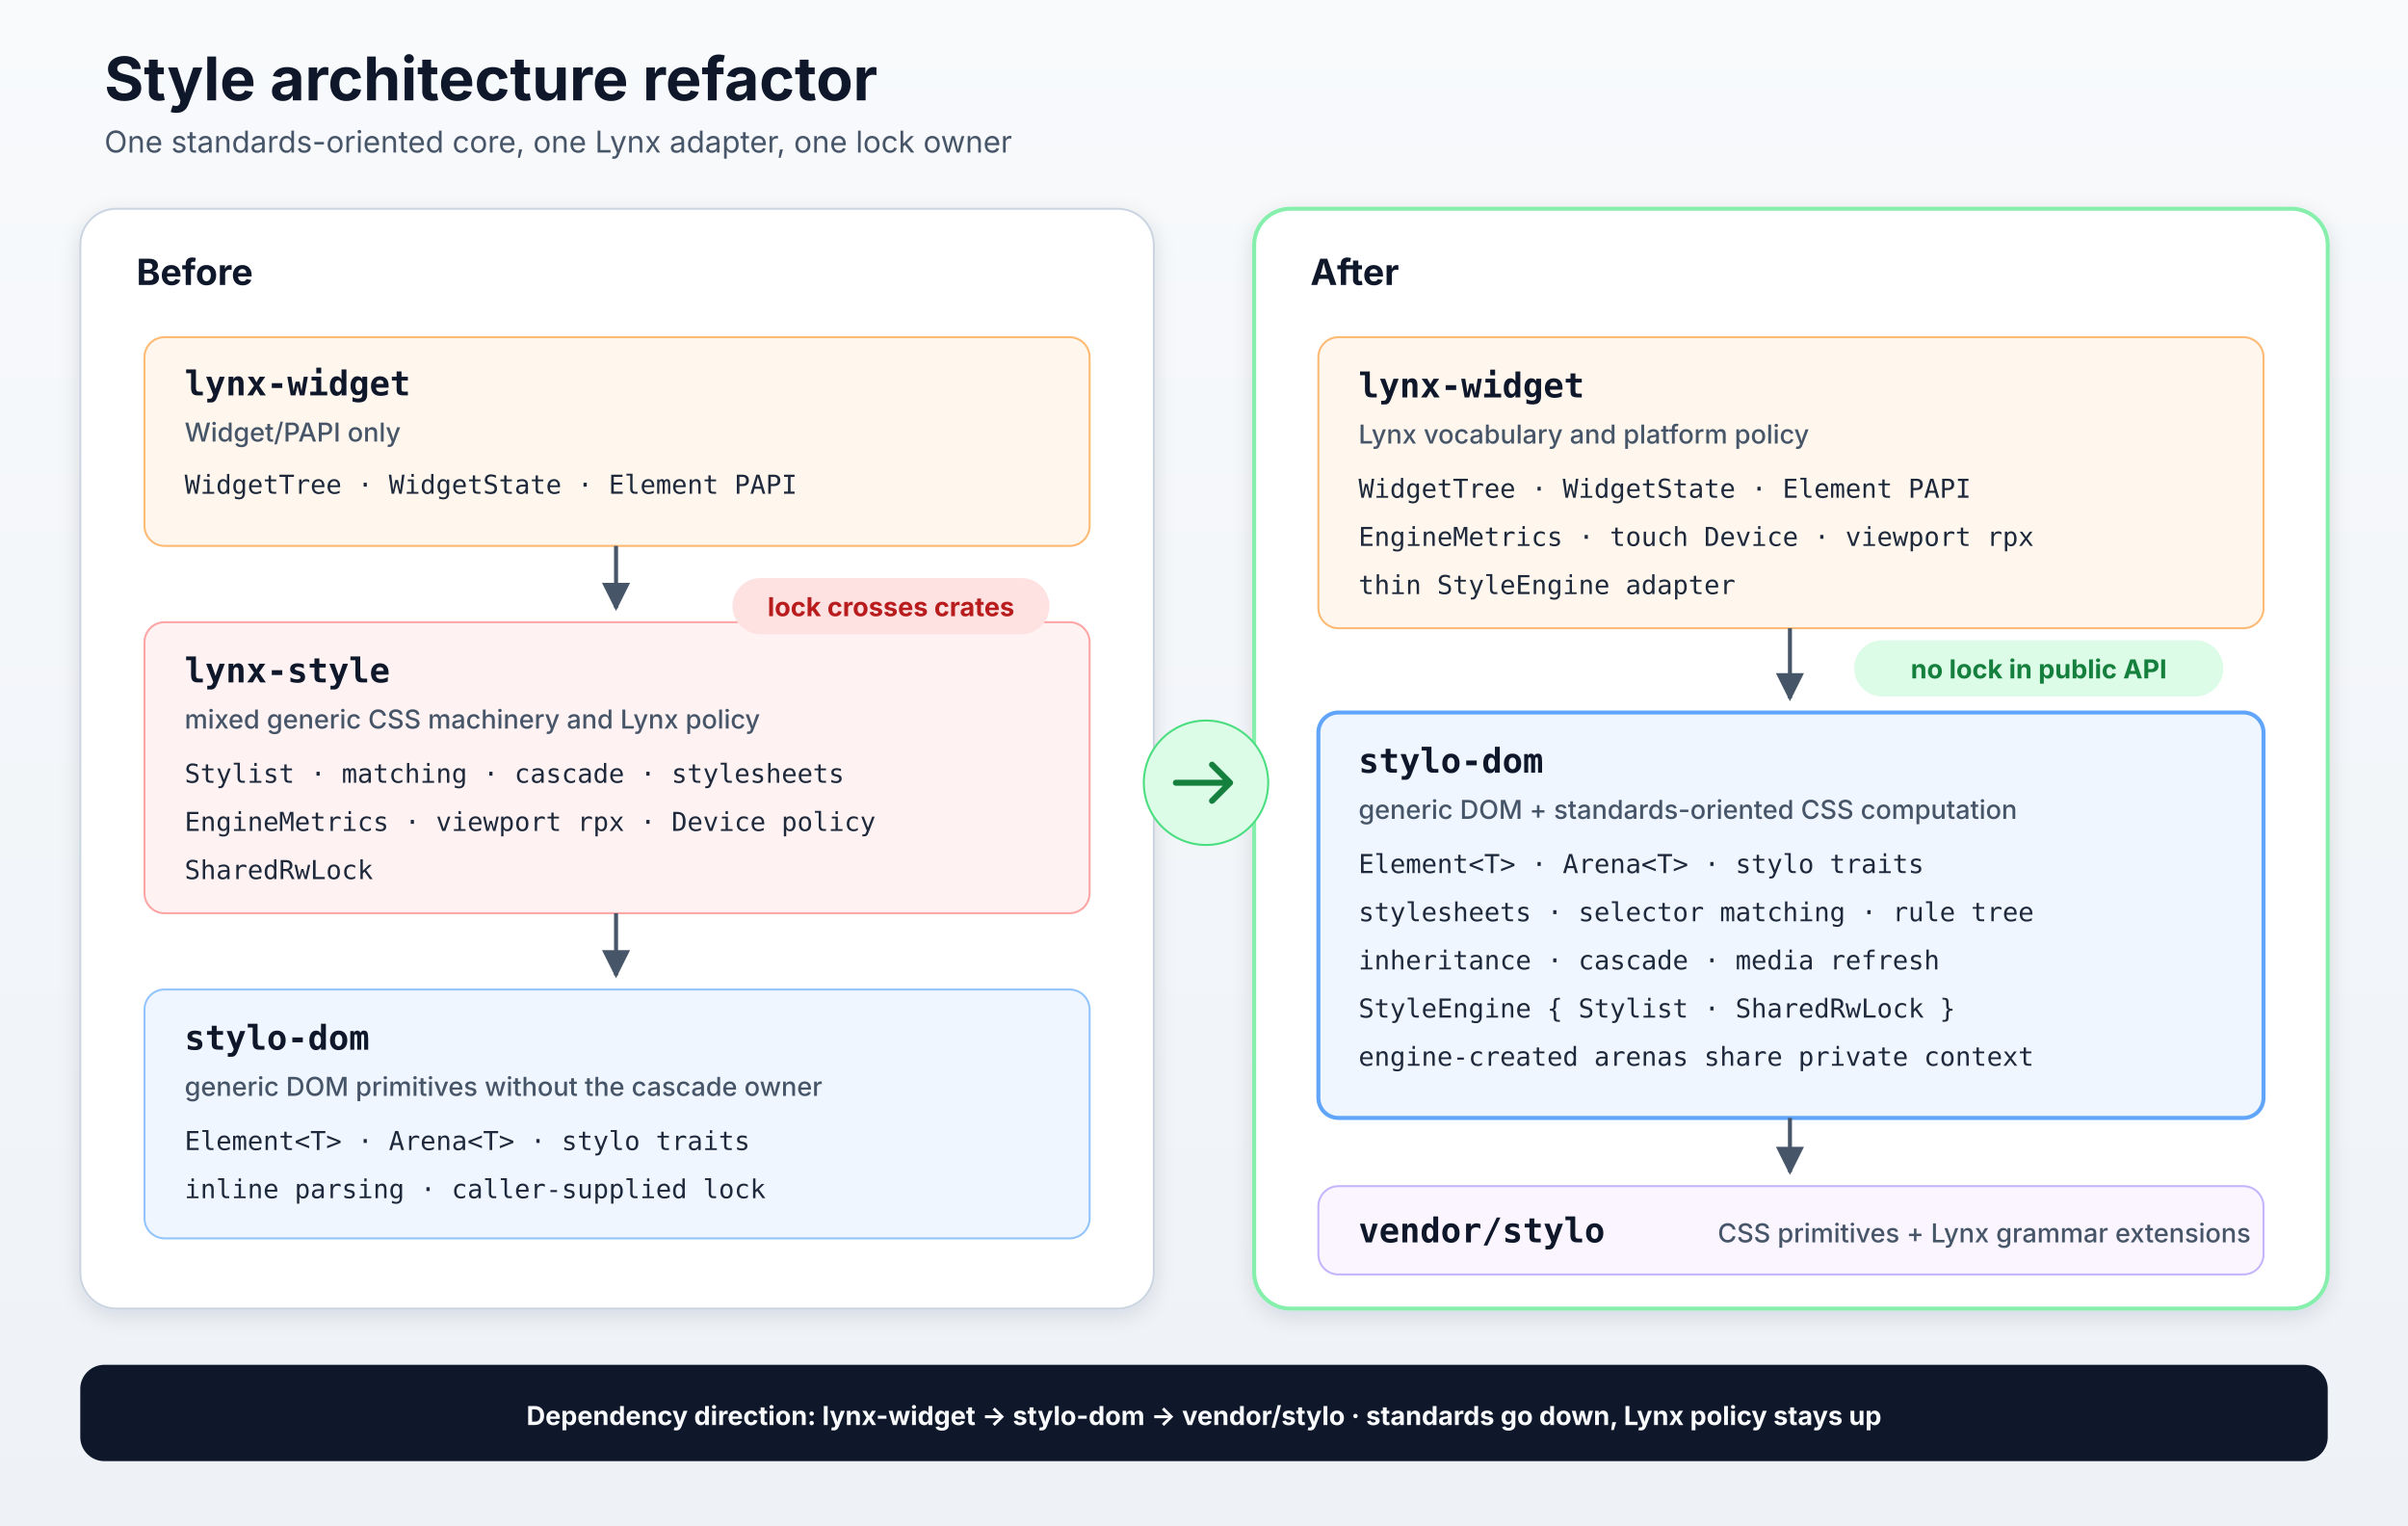
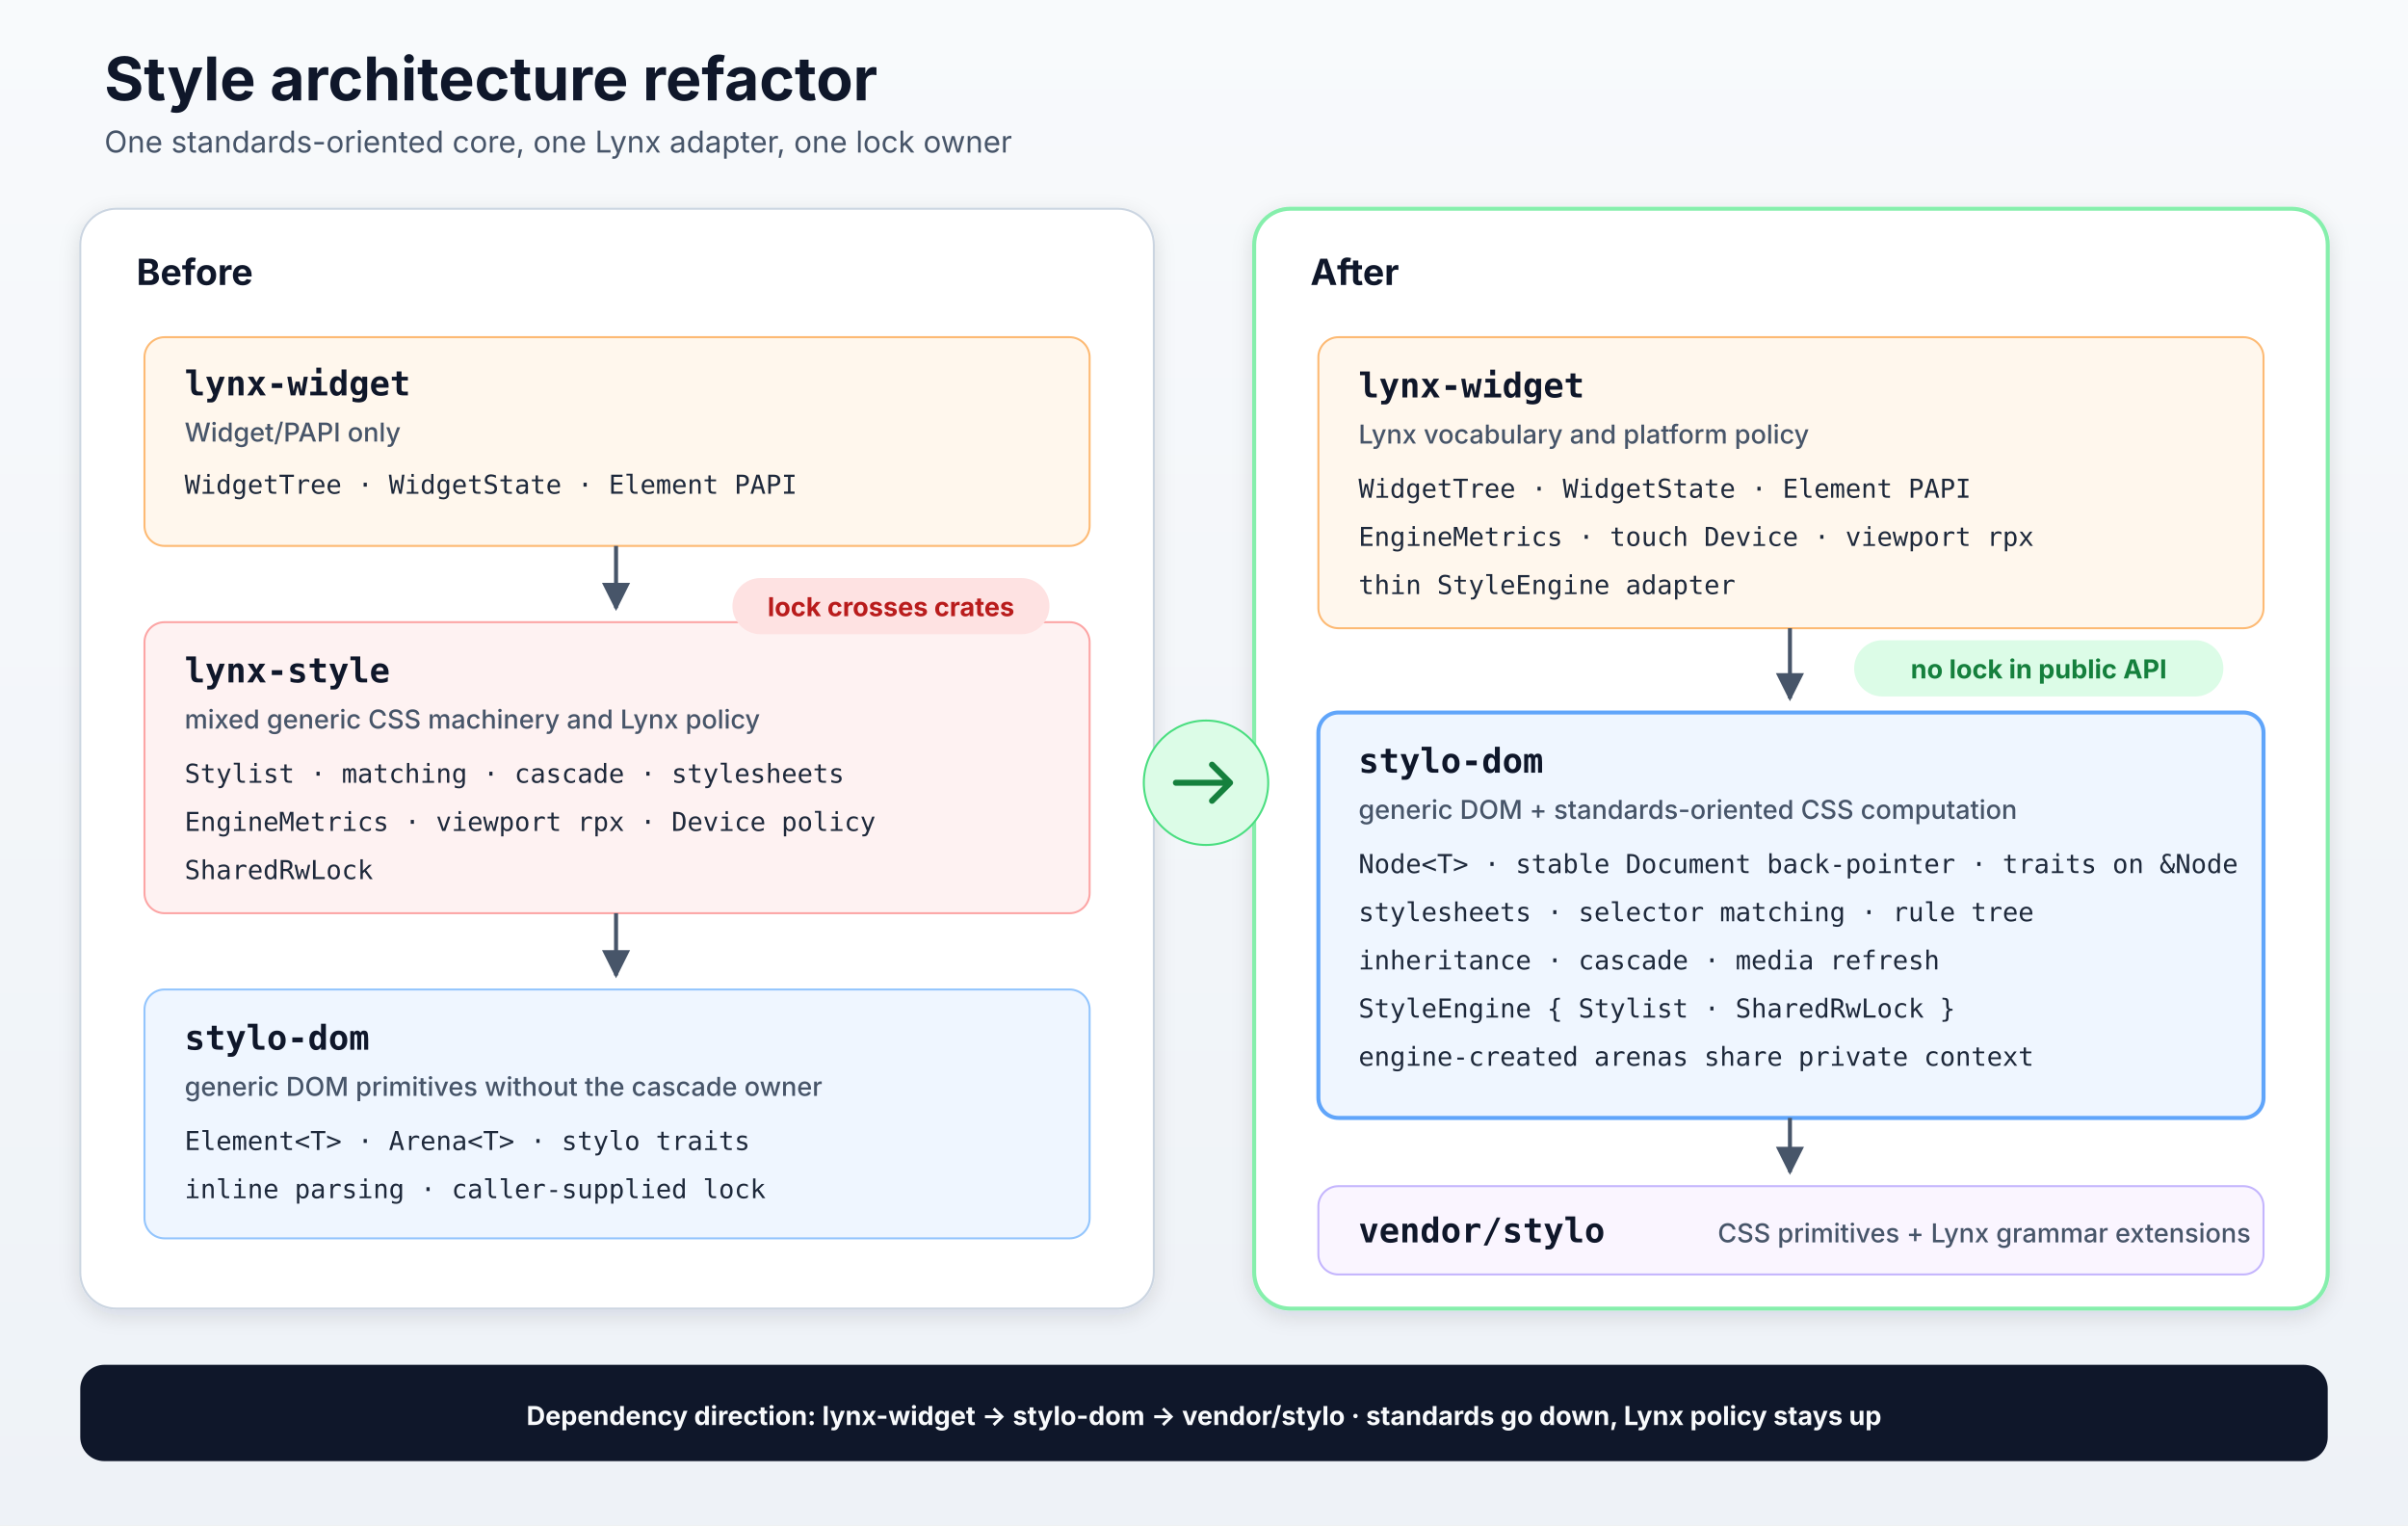
<svg xmlns="http://www.w3.org/2000/svg" viewBox="0 0 1200 760" role="img" aria-labelledby="title desc">
  <defs>
    <linearGradient id="page" x1="0" y1="0" x2="0" y2="1">
      <stop offset="0" stop-color="#f8fafc" />
      <stop offset="1" stop-color="#eef2f7" />
    </linearGradient>
    <filter id="shadow" x="-20%" y="-20%" width="140%" height="140%">
      <feDropShadow dx="0" dy="3" stdDeviation="5" flood-color="#0f172a" flood-opacity="0.12" />
    </filter>
    <marker id="arrow" viewBox="0 0 10 10" refX="9" refY="5" markerWidth="7" markerHeight="7" orient="auto-start-reverse">
      <path d="M0 0L10 5L0 10Z" fill="#475569" />
    </marker>
    <style>
      .title { font: 700 30px -apple-system, BlinkMacSystemFont, "Segoe UI", sans-serif; fill: #0f172a; }
      .subtitle { font: 400 15px -apple-system, BlinkMacSystemFont, "Segoe UI", sans-serif; fill: #475569; }
      .panel-title { font: 700 18px -apple-system, BlinkMacSystemFont, "Segoe UI", sans-serif; fill: #0f172a; }
      .crate { font: 700 17px ui-monospace, SFMono-Regular, Menlo, monospace; fill: #0f172a; }
      .role { font: 500 13px -apple-system, BlinkMacSystemFont, "Segoe UI", sans-serif; fill: #475569; }
      .item { font: 500 13px ui-monospace, SFMono-Regular, Menlo, monospace; fill: #1e293b; }
      .small { font: 500 12px -apple-system, BlinkMacSystemFont, "Segoe UI", sans-serif; fill: #475569; }
      .callout { font: 700 13px -apple-system, BlinkMacSystemFont, "Segoe UI", sans-serif; }
      .arrow { fill: none; stroke: #475569; stroke-width: 2; marker-end: url(#arrow); }
    </style>
  </defs>
  <rect width="1200" height="760" fill="url(#page)" />
  <text x="52" y="50" class="title">Style architecture refactor</text>
  <text x="52" y="76" class="subtitle">One standards-oriented core, one Lynx adapter, one lock owner</text>
  <rect x="40" y="104" width="535" height="548" rx="18" fill="#fff" stroke="#cbd5e1" filter="url(#shadow)" />
  <rect x="625" y="104" width="535" height="548" rx="18" fill="#fff" stroke="#86efac" stroke-width="2" filter="url(#shadow)" />
  <text x="68" y="142" class="panel-title">Before</text>
  <text x="653" y="142" class="panel-title">After</text>
  <rect x="72" y="168" width="471" height="104" rx="10" fill="#fff7ed" stroke="#fdba74" />
  <text x="92" y="197" class="crate">lynx-widget</text>
  <text x="92" y="220" class="role">Widget/PAPI only</text>
  <text x="92" y="246" class="item">WidgetTree · WidgetState · Element PAPI</text>
  <path d="M307 272V303" class="arrow" />
  <rect x="72" y="310" width="471" height="145" rx="10" fill="#fef2f2" stroke="#fca5a5" />
  <text x="92" y="340" class="crate">lynx-style</text>
  <text x="92" y="363" class="role">mixed generic CSS machinery and Lynx policy</text>
  <text x="92" y="390" class="item">Stylist · matching · cascade · stylesheets</text>
  <text x="92" y="414" class="item">EngineMetrics · viewport rpx · Device policy</text>
  <text x="92" y="438" class="item">SharedRwLock</text>
  <path d="M307 455V486" class="arrow" />
  <rect x="72" y="493" width="471" height="124" rx="10" fill="#eff6ff" stroke="#93c5fd" />
  <text x="92" y="523" class="crate">stylo-dom</text>
  <text x="92" y="546" class="role">generic DOM primitives without the cascade owner</text>
  <text x="92" y="573" class="item">Element&lt;T&gt; · Arena&lt;T&gt; · stylo traits</text>
  <text x="92" y="597" class="item">inline parsing · caller-supplied lock</text>
  <rect x="365" y="288" width="158" height="28" rx="14" fill="#fee2e2" />
  <text x="444" y="307" text-anchor="middle" class="callout" fill="#b91c1c">lock crosses crates</text>
  <rect x="657" y="168" width="471" height="145" rx="10" fill="#fff7ed" stroke="#fdba74" />
  <text x="677" y="198" class="crate">lynx-widget</text>
  <text x="677" y="221" class="role">Lynx vocabulary and platform policy</text>
  <text x="677" y="248" class="item">WidgetTree · WidgetState · Element PAPI</text>
  <text x="677" y="272" class="item">EngineMetrics · touch Device · viewport rpx</text>
  <text x="677" y="296" class="item">thin StyleEngine adapter</text>
  <path d="M892 313V348" class="arrow" />
  <rect x="924" y="319" width="184" height="28" rx="14" fill="#dcfce7" />
  <text x="1016" y="338" text-anchor="middle" class="callout" fill="#15803d">no lock in public API</text>
  <rect x="657" y="355" width="471" height="202" rx="10" fill="#eff6ff" stroke="#60a5fa" stroke-width="2" />
  <text x="677" y="385" class="crate">stylo-dom</text>
  <text x="677" y="408" class="role">generic DOM + standards-oriented CSS computation</text>
-   <text x="677" y="435" class="item">Element&lt;T&gt; · Arena&lt;T&gt; · stylo traits</text>
+   <text x="677" y="435" class="item">Node&lt;T&gt; · stable Document back-pointer · traits on &amp;Node</text>
  <text x="677" y="459" class="item">stylesheets · selector matching · rule tree</text>
  <text x="677" y="483" class="item">inheritance · cascade · media refresh</text>
  <text x="677" y="507" class="item">StyleEngine { Stylist · SharedRwLock }</text>
  <text x="677" y="531" class="item">engine-created arenas share private context</text>
  <path d="M892 557V584" class="arrow" />
  <rect x="657" y="591" width="471" height="44" rx="10" fill="#faf5ff" stroke="#c4b5fd" />
  <text x="677" y="619" class="crate">vendor/stylo</text>
  <text x="856" y="619" class="role">CSS primitives + Lynx grammar extensions</text>
  <g transform="translate(541 356)">
    <circle cx="60" cy="34" r="31" fill="#dcfce7" stroke="#4ade80" />
    <path d="M45 34H72M63 25L72 34L63 43" fill="none" stroke="#15803d" stroke-width="3" stroke-linecap="round" stroke-linejoin="round" />
  </g>
  <rect x="40" y="680" width="1120" height="48" rx="12" fill="#0f172a" />
  <text x="600" y="710" text-anchor="middle" class="callout" fill="#f8fafc">Dependency direction: lynx-widget → stylo-dom → vendor/stylo · standards go down, Lynx policy stays up</text>
</svg>
